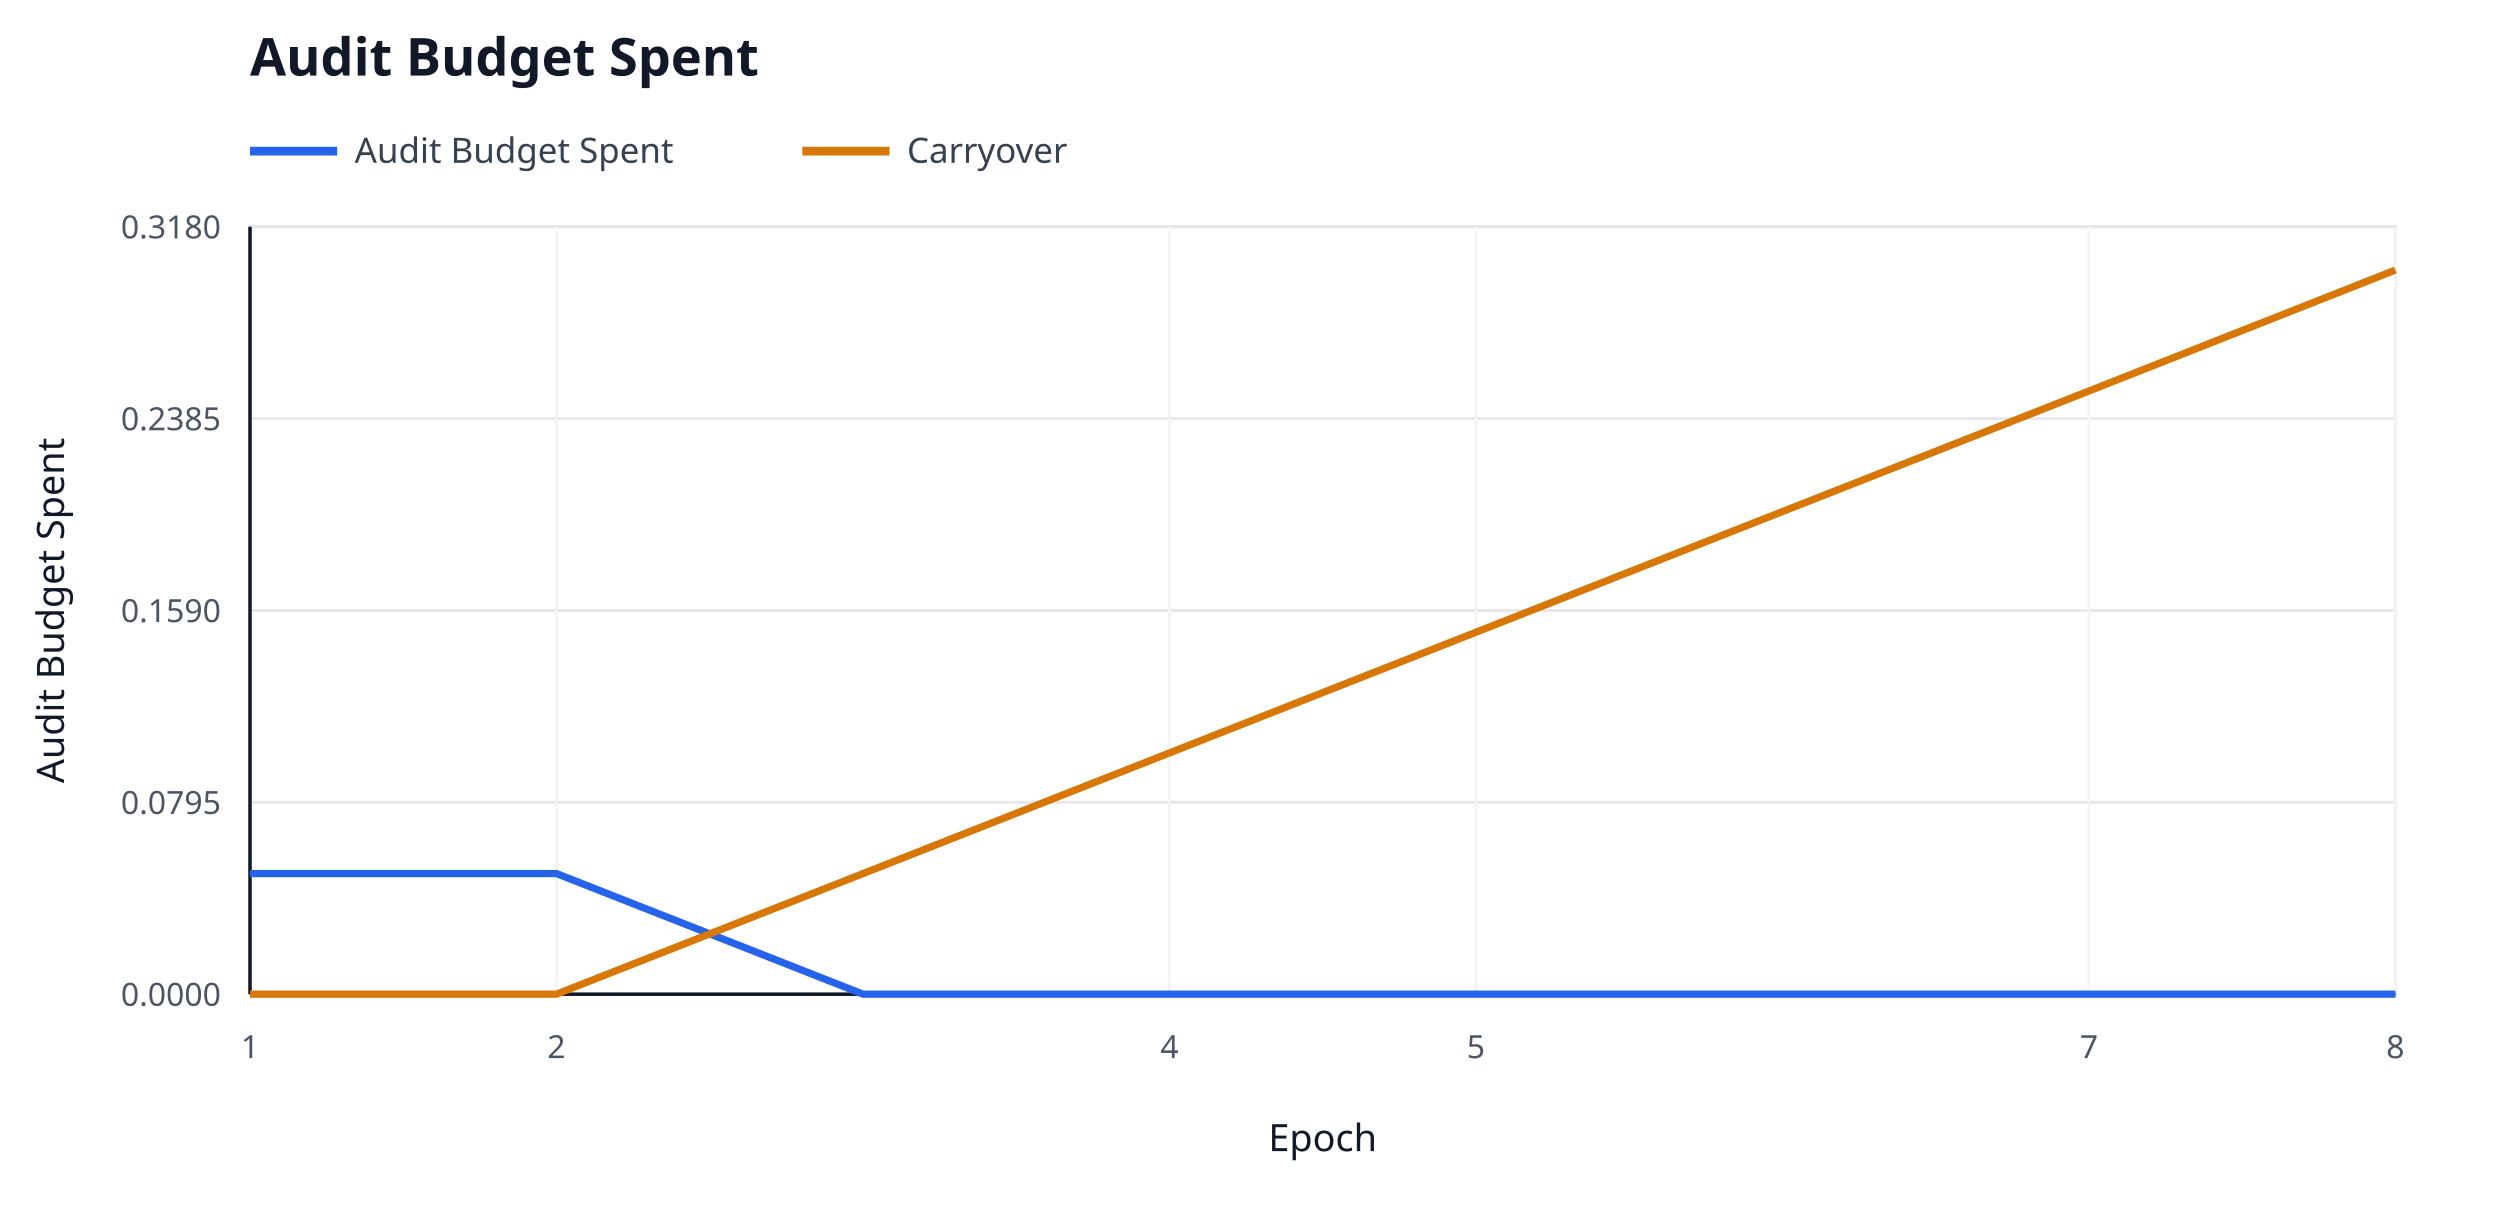
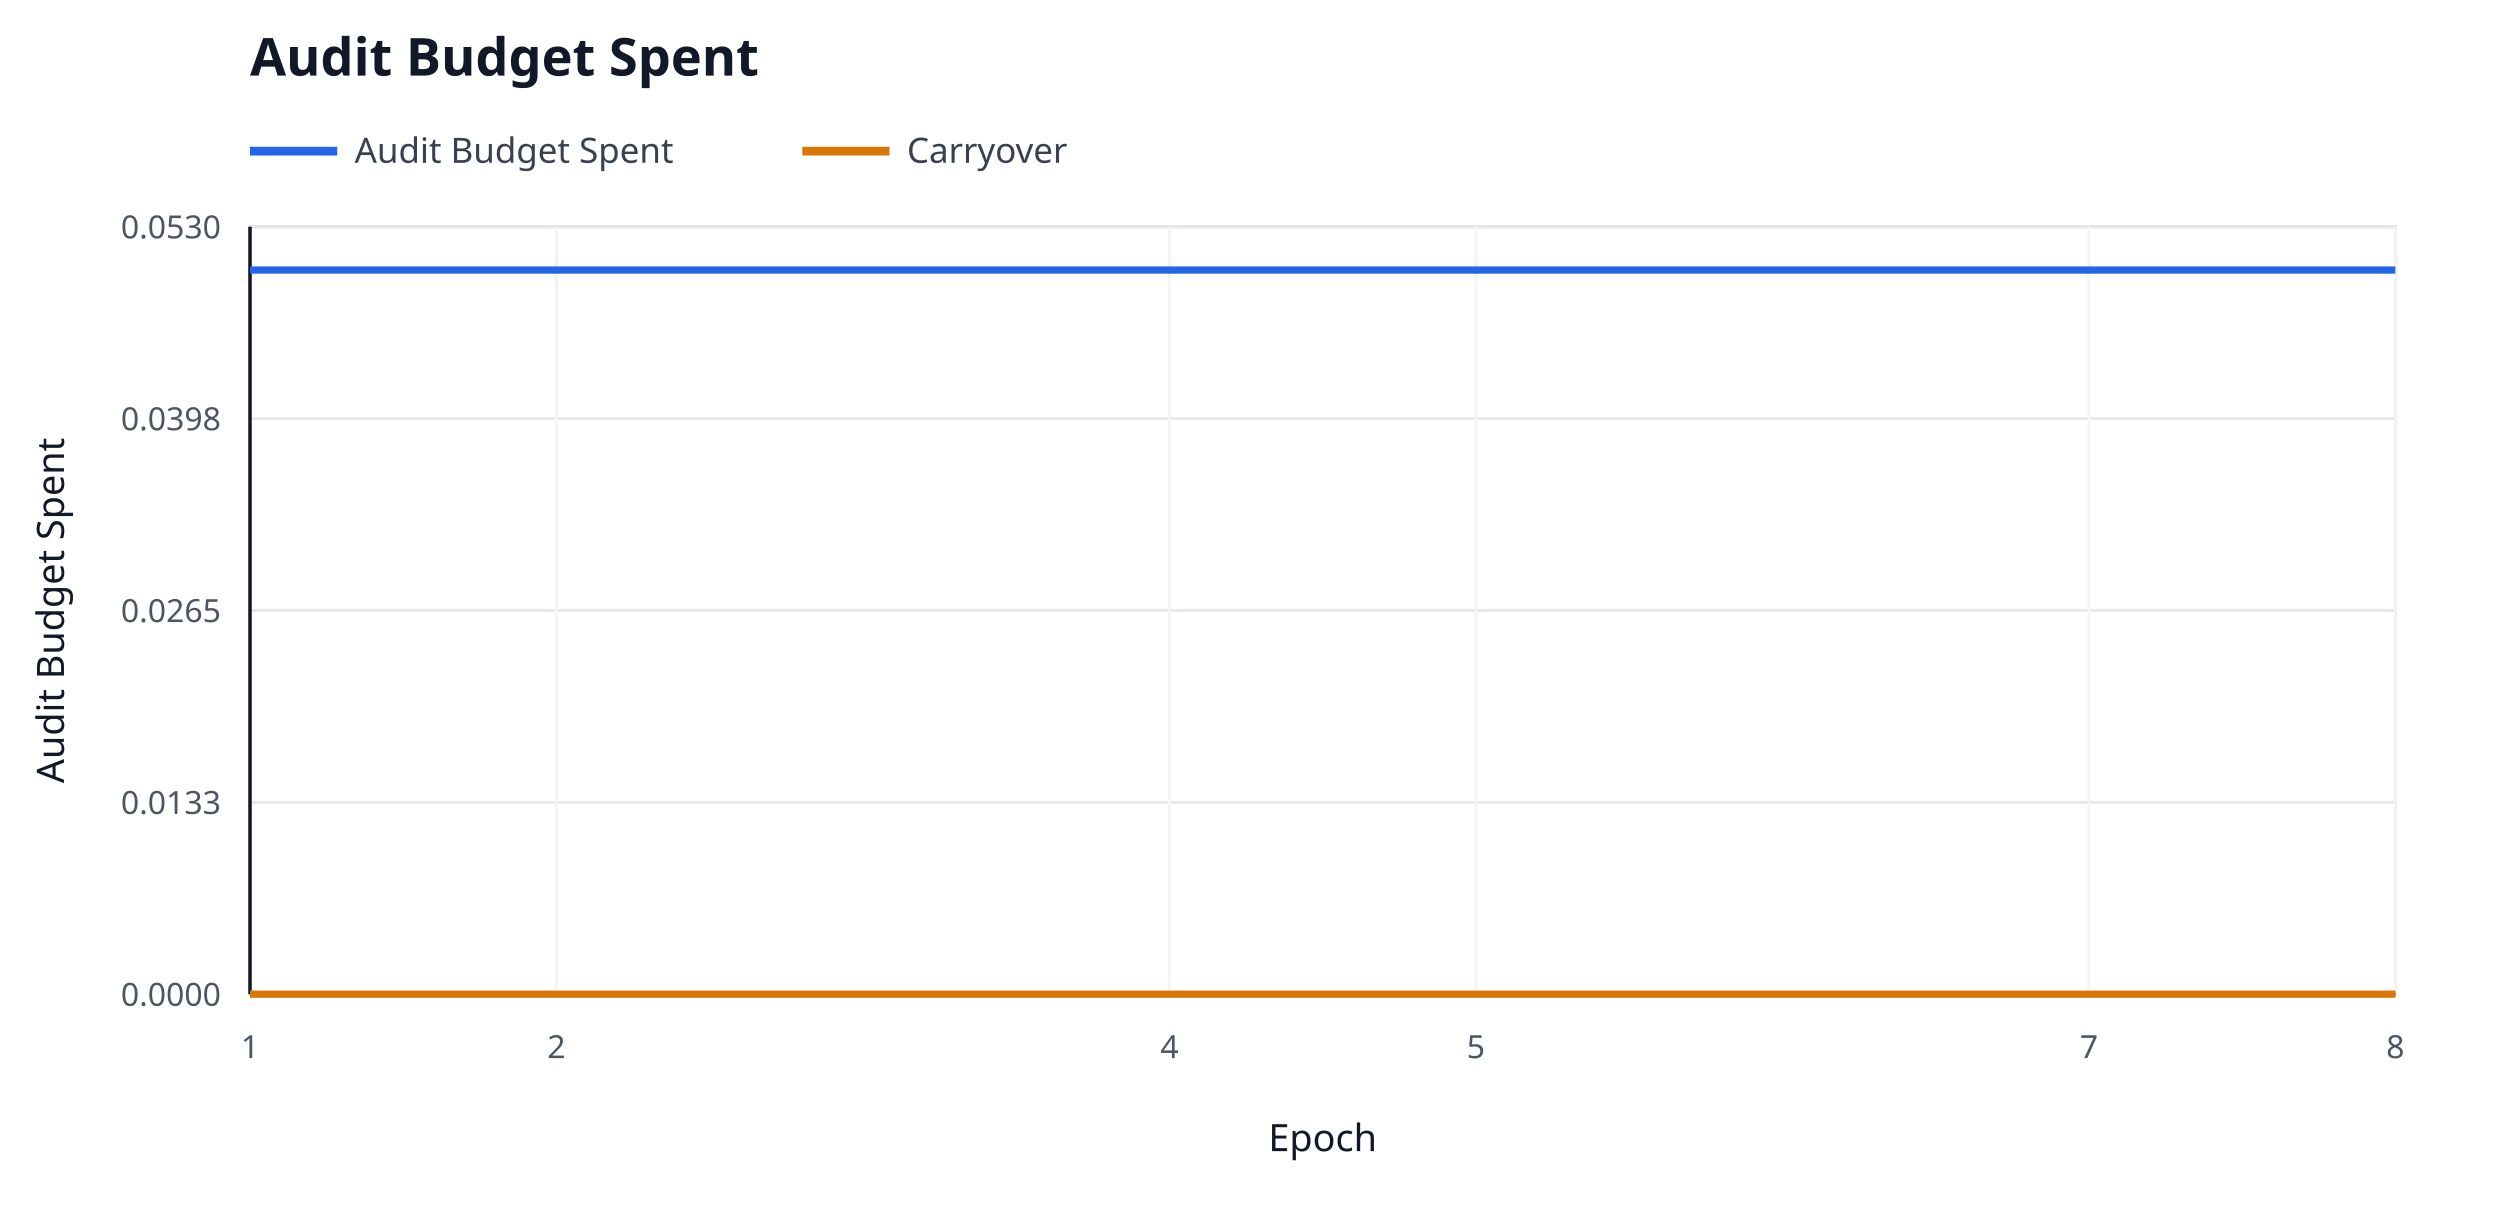
<svg xmlns="http://www.w3.org/2000/svg" width="860" height="420" viewBox="0 0 860 420">
  <rect width="100%" height="100%" fill="#ffffff" />
  <text x="86" y="26" font-family="sans-serif" font-size="18" font-weight="700" fill="#111827">Audit Budget Spent</text>
  <line x1="86" y1="52" x2="116" y2="52" stroke="#2563eb" stroke-width="3" />
  <text x="122" y="56" font-family="sans-serif" font-size="12" fill="#374151">Audit Budget Spent</text>
  <line x1="276" y1="52" x2="306" y2="52" stroke="#d97706" stroke-width="3" />
  <text x="312" y="56" font-family="sans-serif" font-size="12" fill="#374151">Carryover</text>
  <rect x="86" y="78" width="738" height="264" fill="#ffffff" stroke="#d1d5db" />
  <line x1="86" y1="342.0" x2="824" y2="342.0" stroke="#e5e7eb" stroke-width="1" />
  <text x="76" y="346.0" font-family="sans-serif" font-size="11" text-anchor="end" fill="#4b5563">0.0000</text>
  <line x1="86" y1="276.0" x2="824" y2="276.0" stroke="#e5e7eb" stroke-width="1" />
-   <text x="76" y="280.0" font-family="sans-serif" font-size="11" text-anchor="end" fill="#4b5563">0.0795</text>
+   <text x="76" y="280.0" font-family="sans-serif" font-size="11" text-anchor="end" fill="#4b5563">0.0133</text>
  <line x1="86" y1="210.0" x2="824" y2="210.0" stroke="#e5e7eb" stroke-width="1" />
-   <text x="76" y="214.0" font-family="sans-serif" font-size="11" text-anchor="end" fill="#4b5563">0.1590</text>
+   <text x="76" y="214.0" font-family="sans-serif" font-size="11" text-anchor="end" fill="#4b5563">0.0265</text>
  <line x1="86" y1="144.0" x2="824" y2="144.0" stroke="#e5e7eb" stroke-width="1" />
-   <text x="76" y="148.0" font-family="sans-serif" font-size="11" text-anchor="end" fill="#4b5563">0.2385</text>
+   <text x="76" y="148.0" font-family="sans-serif" font-size="11" text-anchor="end" fill="#4b5563">0.0398</text>
  <line x1="86" y1="78.0" x2="824" y2="78.0" stroke="#e5e7eb" stroke-width="1" />
-   <text x="76" y="82.0" font-family="sans-serif" font-size="11" text-anchor="end" fill="#4b5563">0.3180</text>
+   <text x="76" y="82.0" font-family="sans-serif" font-size="11" text-anchor="end" fill="#4b5563">0.0530</text>
  <line x1="86.0" y1="78" x2="86.0" y2="342" stroke="#f3f4f6" stroke-width="1" />
  <text x="86.0" y="364" font-family="sans-serif" font-size="11" text-anchor="middle" fill="#4b5563">1</text>
  <line x1="191.4" y1="78" x2="191.4" y2="342" stroke="#f3f4f6" stroke-width="1" />
  <text x="191.4" y="364" font-family="sans-serif" font-size="11" text-anchor="middle" fill="#4b5563">2</text>
  <line x1="402.3" y1="78" x2="402.3" y2="342" stroke="#f3f4f6" stroke-width="1" />
  <text x="402.3" y="364" font-family="sans-serif" font-size="11" text-anchor="middle" fill="#4b5563">4</text>
  <line x1="507.7" y1="78" x2="507.7" y2="342" stroke="#f3f4f6" stroke-width="1" />
  <text x="507.7" y="364" font-family="sans-serif" font-size="11" text-anchor="middle" fill="#4b5563">5</text>
  <line x1="718.6" y1="78" x2="718.6" y2="342" stroke="#f3f4f6" stroke-width="1" />
  <text x="718.6" y="364" font-family="sans-serif" font-size="11" text-anchor="middle" fill="#4b5563">7</text>
  <line x1="824.0" y1="78" x2="824.0" y2="342" stroke="#f3f4f6" stroke-width="1" />
  <text x="824.0" y="364" font-family="sans-serif" font-size="11" text-anchor="middle" fill="#4b5563">8</text>
  <line x1="86" y1="342" x2="824" y2="342" stroke="#111827" stroke-width="1.2" />
  <line x1="86" y1="78" x2="86" y2="342" stroke="#111827" stroke-width="1.2" />
  <text x="455.0" y="396" font-family="sans-serif" font-size="13" text-anchor="middle" fill="#111827">Epoch</text>
  <text transform="translate(22 210.0) rotate(-90)" font-family="sans-serif" font-size="13" text-anchor="middle" fill="#111827">Audit Budget Spent</text>
-   <polyline fill="none" stroke="#2563eb" stroke-width="2.5" points="86.0,300.5 191.4,300.5 296.9,342.0 402.3,342.0 507.7,342.0 613.1,342.0 718.6,342.0 824.0,342.0" />
-   <polyline fill="none" stroke="#d97706" stroke-width="2.5" points="86.0,342.0 191.4,342.0 296.9,300.5 402.3,259.0 507.7,217.5 613.1,176.0 718.6,134.5 824.0,92.9" />
+   <polyline fill="none" stroke="#2563eb" stroke-width="2.5" points="86.0,92.9 191.4,92.9 296.9,92.9 402.3,92.9 507.7,92.9 613.1,92.9 718.6,92.9 824.0,92.9" />
+   <polyline fill="none" stroke="#d97706" stroke-width="2.5" points="86.0,342.0 191.4,342.0 296.9,342.0 402.3,342.0 507.7,342.0 613.1,342.0 718.6,342.0 824.0,342.0" />
</svg>
